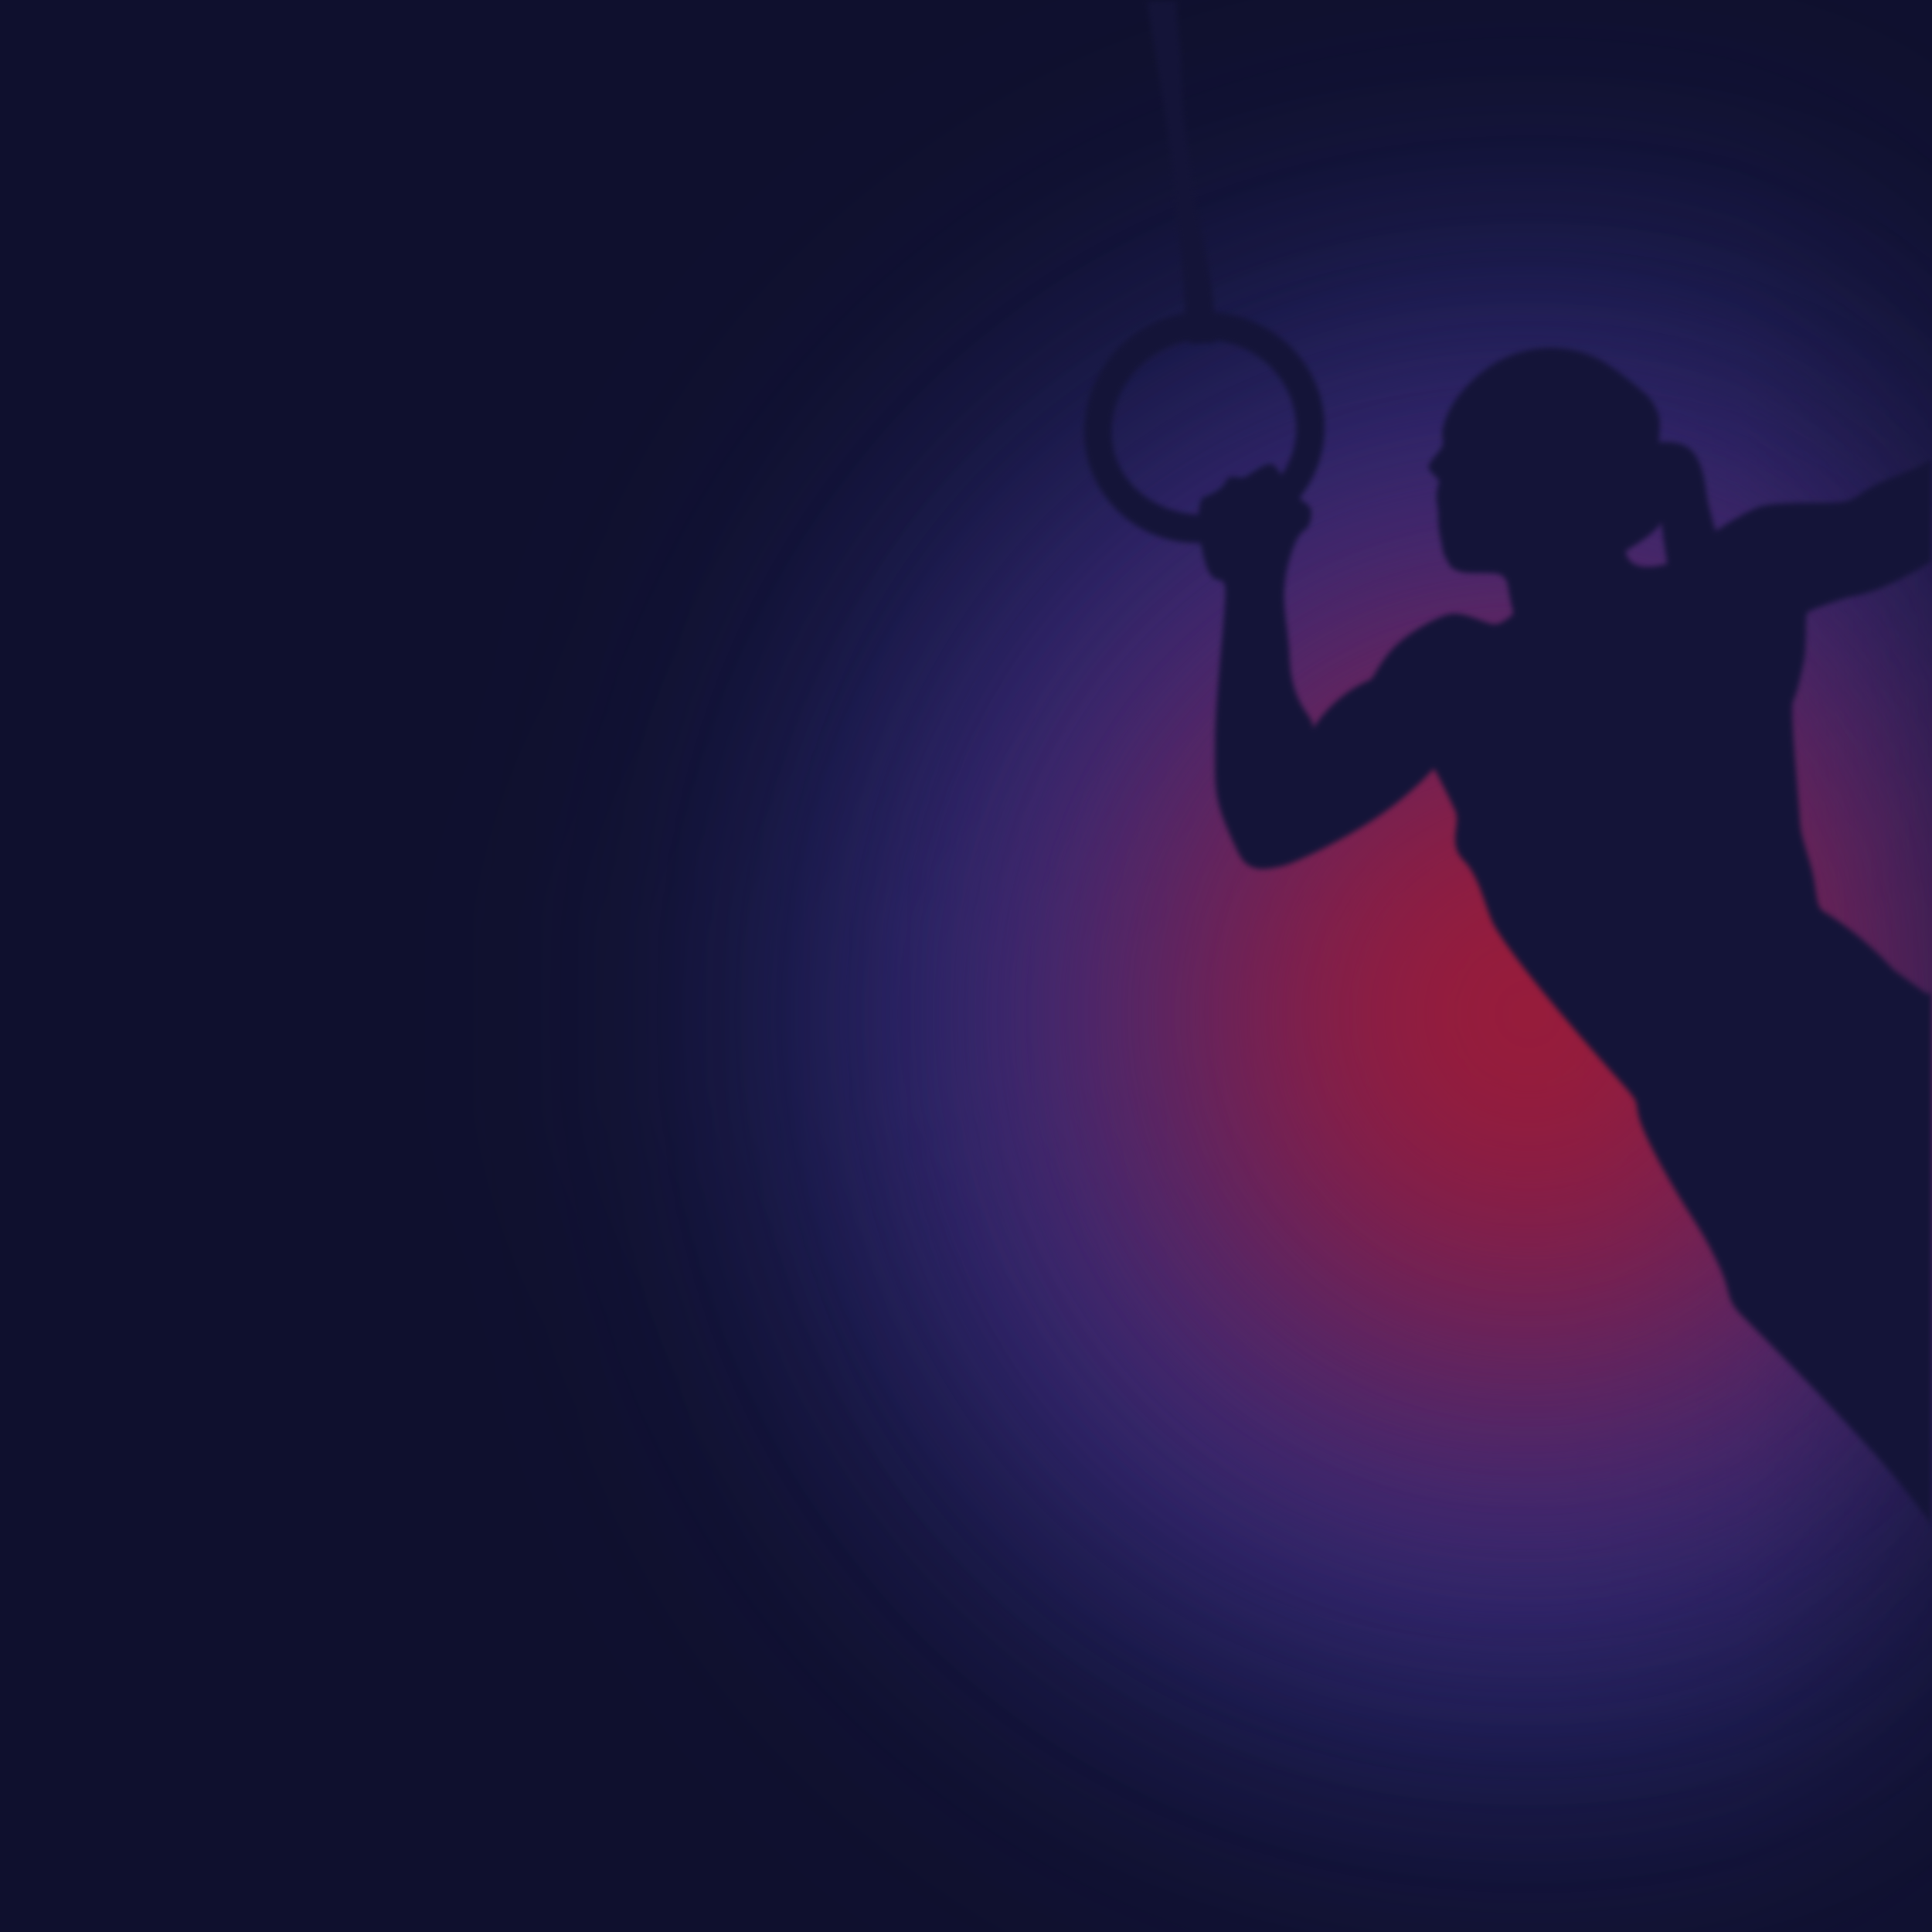
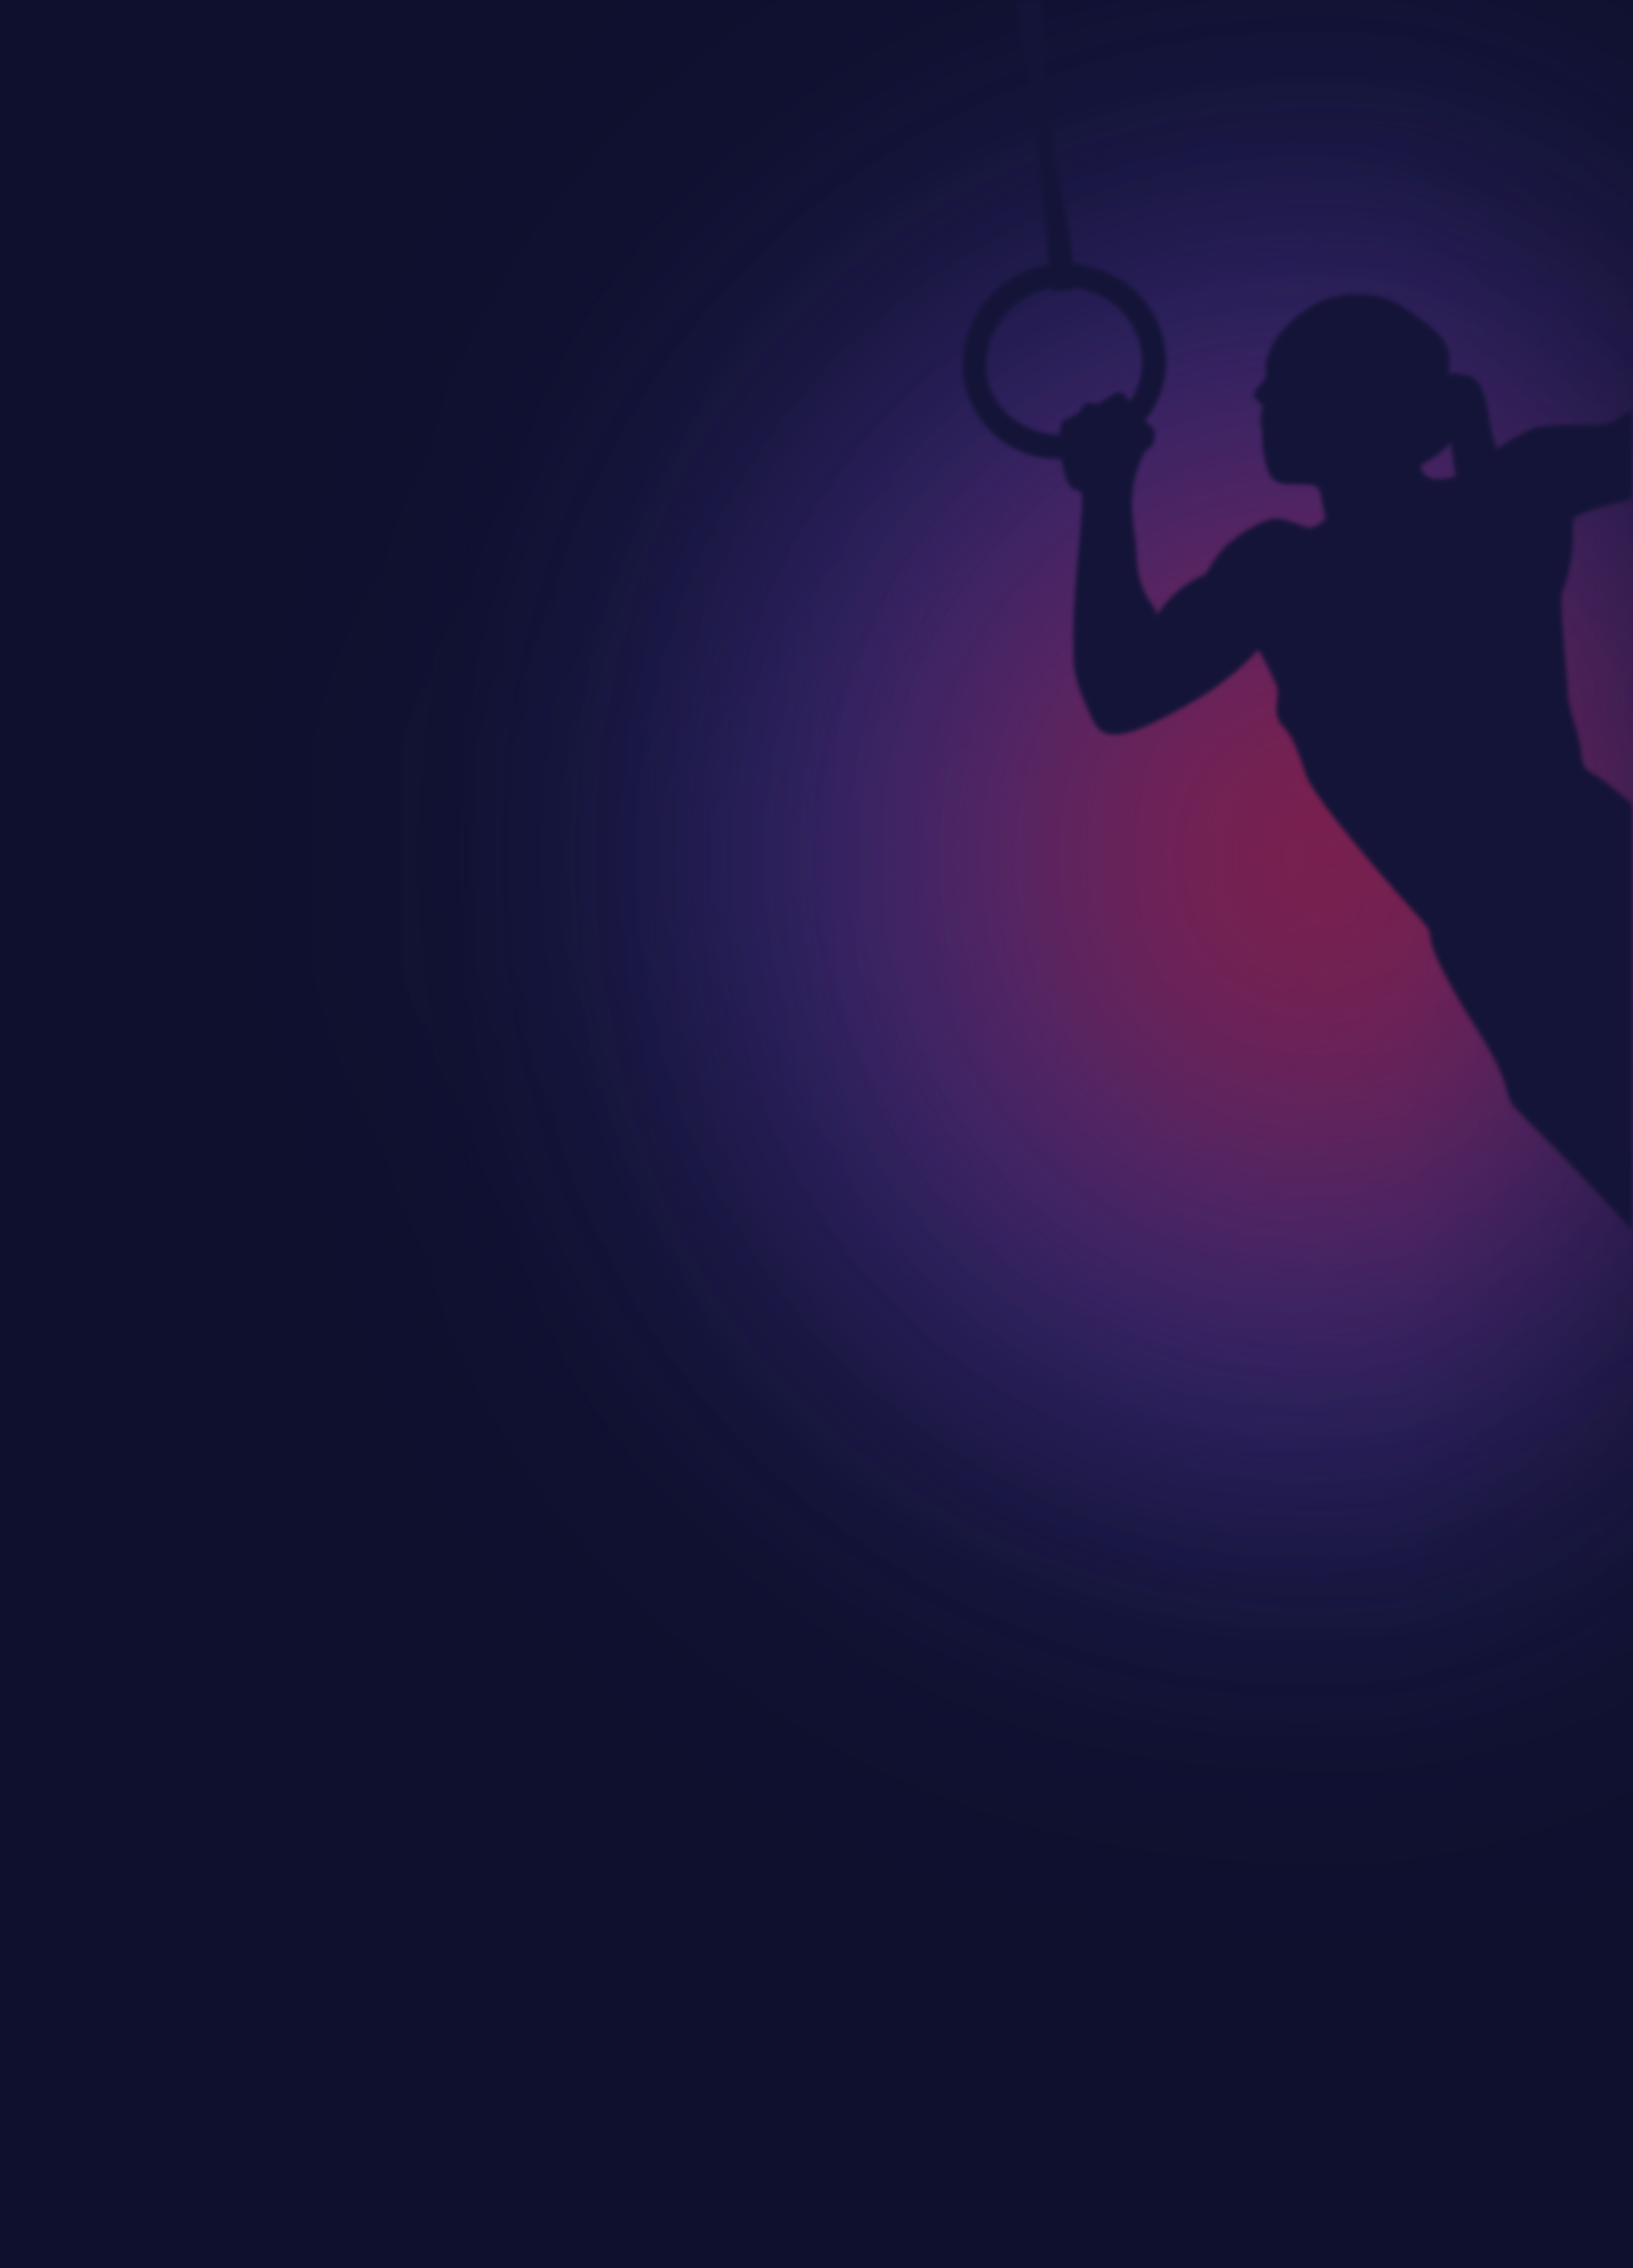
- <svg xmlns="http://www.w3.org/2000/svg" width="1440" height="1440" viewBox="0 0 1440 1440" fill="none">
+ <svg xmlns="http://www.w3.org/2000/svg" width="1440" height="2000" viewBox="0 0 1440 2000" fill="none">
  <g clip-path="url(#clip0_10_3)">
-     <rect width="1440" height="1440" fill="#0F102E" />
+     <rect width="1440" height="2000" fill="#0F102E" />
    <g filter="url(#filter0_f_10_3)">
-       <path d="M661.461 761.174C664.477 1028.11 881.919 1242.07 1147.13 1239.07C1412.35 1236.08 1624.9 1017.26 1621.88 750.323C1618.87 483.391 1401.42 269.429 1136.21 272.425C870.998 275.422 658.445 494.242 661.461 761.174Z" fill="#2C2D83" />
+       <path d="M702.461 761.174C705.477 1028.11 922.919 1242.07 1188.13 1239.07C1453.35 1236.08 1665.9 1017.26 1662.88 750.323C1659.87 483.391 1442.42 269.429 1177.21 272.425C911.998 275.422 699.445 494.242 702.461 761.174Z" fill="#2C2D83" />
    </g>
    <g filter="url(#filter1_f_10_3)">
-       <path d="M738.81 760.446C741.34 984.383 923.759 1163.88 1146.25 1161.37C1368.75 1158.85 1547.07 975.28 1544.54 751.342C1542.01 527.406 1359.59 347.906 1137.09 350.42C914.596 352.934 736.28 536.509 738.81 760.446Z" fill="#2C2D83" />
+       <path d="M779.81 760.446C782.34 984.383 964.759 1163.88 1187.25 1161.37C1409.75 1158.85 1588.07 975.28 1585.54 751.342C1583.01 527.406 1400.59 347.906 1178.09 350.42C955.596 352.934 777.28 536.509 779.81 760.446Z" fill="#2C2D83" />
    </g>
    <g filter="url(#filter2_f_10_3)">
-       <path d="M838.701 759.29C840.635 930.486 977.202 1067.74 1143.73 1065.86C1310.26 1063.98 1443.69 923.672 1441.76 752.477C1439.82 581.282 1303.26 444.026 1136.73 445.907C970.198 447.789 836.767 588.095 838.701 759.29Z" fill="#67235B" />
+       <path d="M879.701 759.29C881.635 930.486 1018.2 1067.74 1184.73 1065.86C1351.26 1063.98 1484.69 923.672 1482.76 752.477C1480.82 581.282 1344.26 444.026 1177.73 445.907C1011.2 447.789 877.767 588.095 879.701 759.29Z" fill="#67235B" />
    </g>
    <g filter="url(#filter3_f_10_3)">
-       <path d="M945.1 757.884C946.313 865.229 1034.32 951.266 1141.66 950.053C1249.01 948.84 1335.04 860.837 1333.83 753.492C1332.62 646.148 1244.61 560.111 1137.27 561.323C1029.92 562.536 943.888 650.539 945.1 757.884Z" fill="#BD1521" />
+       <path d="M986.1 757.884C987.313 865.229 1075.32 951.266 1182.66 950.053C1290.01 948.84 1376.04 860.837 1374.83 753.492C1373.62 646.148 1285.61 560.111 1178.27 561.323C1070.92 562.536 984.888 650.539 986.1 757.884Z" fill="#BD1521" />
    </g>
    <g filter="url(#filter4_f_10_3)">
-       <path d="M1822.18 987.498C1818.09 983.656 1804.05 967.665 1776.81 962.213C1749.56 956.762 1722.24 929.47 1705 906.435C1687.77 883.4 1692.86 786.243 1687.69 746.386C1682.51 706.53 1670.11 644.902 1652.43 599.802C1648.86 590.716 1637.67 575.919 1632.2 572.856C1619.09 565.501 1600.51 566.782 1583.97 566.159C1571.34 565.691 1533.55 606.638 1522.82 617.351C1499.26 640.887 1482.12 667.487 1474.03 679.948C1464.92 694 1459.85 704.644 1452.04 722.123C1449.8 727.107 1444.57 732.455 1442.22 735.743C1439.5 739.533 1438.56 742.475 1435.1 740.052C1426.7 734.151 1411.03 722.521 1411.03 722.521C1411.03 722.521 1389.9 697.911 1358.9 679.151C1353.86 676.088 1354 665.999 1351.83 654.403C1349.25 640.593 1342.27 624.862 1341.68 613.163C1341.06 600.373 1333.87 527.894 1336.31 523.222C1339.36 517.389 1343.47 498.75 1344.8 491.222C1346.84 479.731 1345.3 458.479 1346.9 456.592C1348.56 454.637 1375.07 445.361 1381.19 444.357C1399.96 441.276 1424.85 428.227 1446.29 414.226C1461.18 404.5 1469.94 394.307 1492.49 386.675C1556.66 364.955 1584.24 348.255 1618.17 314.352C1656.29 276.261 1659.35 278.285 1683.77 266.292C1708.21 254.299 1695.12 271.467 1715.27 264.267C1727.29 259.975 1736.09 261.291 1741.06 256.324C1747.33 250.059 1745.55 249.124 1748.87 246.407C1752.21 243.69 1752.32 241.285 1748.65 238.55C1747.09 237.373 1745.98 236.768 1743.5 237.2C1741.03 237.633 1743.28 237.235 1744.13 231.956C1744.97 226.678 1745.27 226.972 1745.03 224.463C1744.78 221.953 1746.62 223.009 1747.4 221.157C1748.09 219.513 1747.76 217.073 1747.76 214.633C1747.76 214.287 1747.24 212.746 1747.49 210.133C1747.75 207.52 1747.36 207.087 1746.05 204.612C1744.73 202.138 1744.65 201.913 1744.21 197.188C1743.92 193.883 1742.27 191.91 1736.32 190.906C1726.96 189.348 1723.81 186.389 1717.27 191.719C1709.39 198.123 1701.71 214.944 1648.25 244.157C1586.08 278.13 1537.78 289.863 1505.46 303.189C1493.39 308.156 1466.74 327.003 1436.9 344.084C1425.23 350.764 1410.38 355.437 1399.41 360.646C1383.97 367.949 1383.99 373.903 1368.16 374.595C1353.22 375.253 1323.83 373.678 1310.68 377.935C1310.68 377.935 1297.09 383.404 1278.68 395.847C1275.77 385.238 1272.64 374.508 1271.96 368.365C1269.99 350.107 1265.22 335.967 1254.92 331.727C1246.69 328.353 1236.35 329.685 1236.35 329.685C1236.35 329.685 1238 314.421 1236.49 310.233C1234.71 305.283 1232.98 299.538 1225.88 293.082C1225.88 293.082 1209.34 278.493 1195.85 270.117C1171.79 255.181 1124.82 250.301 1089.7 291.767C1081.63 301.303 1078 309.177 1075.69 317.917C1073.79 325.099 1076.04 326.12 1075.59 330.827C1075.21 334.86 1065.46 343.028 1064.75 347.943C1064.35 350.695 1072.85 358.05 1072.85 358.05C1072.85 358.05 1070.84 363.969 1070.58 369.49C1070.36 374.249 1071.88 378.472 1071.88 380.946C1071.88 398.72 1073.13 396.193 1075.78 412.444L1080.97 422.395C1090.85 429.594 1098.24 425.977 1115.85 427.535C1117.43 427.673 1121.14 429.612 1122.57 432.433C1124.04 435.306 1124.27 440.411 1125.08 444.184C1126.66 451.487 1128.03 457.371 1128.03 457.371C1128.03 457.371 1118.85 466.682 1112.27 465.176C1101.31 462.684 1089.08 454.152 1076.51 458.773C1065.08 462.961 1048.64 472.808 1039.57 481.894C1027.44 494.06 1024.1 505.535 1021.05 506.798C995.491 517.476 981.689 538.053 978.467 543.366C978.97 541.722 978.848 538.295 974.207 531.944C961.807 515.001 961.513 496.483 961.132 488.661C959.85 461.559 952.802 445.707 961.115 416.701C969.427 387.696 974.675 400.122 976.961 386.744C978.866 375.581 973.099 376.204 968.492 371.168C980.251 356.596 987.265 338.321 987.265 318.453C987.265 273.232 950.966 236.179 904.83 232.649C904.449 226.142 904.033 220.24 903.704 218.129C900.085 194.886 893.989 162.697 892.361 157.003C890.733 151.309 885.416 111.73 882.922 92C880.429 72.271 880.723 44.477 879.528 35.028C878.333 25.561 876.826 6.455 876.826 0L854.884 0.986C861.223 42.729 864.305 58.738 867.232 77.948C870.159 97.158 874.506 127.392 875.337 146.273C876.186 165.154 881.173 189.4 882.368 215.948C882.663 222.507 883.096 228.339 883.58 233.427C841.203 240.004 810.168 275.638 808.09 318.505C805.925 363.415 843.021 405.937 894.872 404.691C895.617 408.827 896.638 413.309 897.989 418.207C903.86 439.39 910.961 427.379 913.022 436.811C915.083 446.243 905.592 516.455 905.592 553.404C905.592 590.353 903.843 595.891 922.91 635.591C930.201 650.786 942.168 648.502 956.006 645.439C964.111 643.639 997.379 628.167 1024.31 610.532C1051.24 592.897 1068.78 572.683 1068.78 572.683C1068.78 572.683 1073.63 580.765 1084.65 604.319C1089.18 614.028 1078.22 628.6 1091.11 641.493C1103.07 653.452 1107.71 679.238 1113.57 689.622C1126.12 711.895 1165.75 759.522 1209.32 807.997C1232.73 834.06 1203.43 809.347 1245.76 882.154C1262.5 910.969 1266.11 912.717 1279.23 939.127C1292.36 965.553 1284.46 966.782 1299.06 981.354C1349.49 1031.75 1370.22 1054.16 1394.11 1080.12C1417.99 1106.08 1450.98 1149.57 1468.82 1179.62C1474.98 1190.02 1470.57 1221.93 1485.06 1258.05C1499.56 1294.18 1519.01 1312.84 1562.65 1365.17C1583.33 1389.96 1599.81 1412.99 1623.56 1443.69C1647.3 1474.39 1635.54 1476.57 1649.22 1498.93C1662.9 1521.29 1690.14 1507.62 1704.4 1510.65C1718.65 1513.68 1739.33 1503.55 1770.97 1476.42C1802.61 1449.28 1779.99 1460.31 1780.68 1450.2C1781.38 1440.09 1740.78 1441.63 1690.35 1417.16C1639.92 1392.69 1624.89 1300.33 1597.7 1250.33C1570.51 1200.33 1555.01 1188.51 1539.2 1138.79C1523.39 1089.07 1522.75 1084.02 1488.28 1030.97C1453.82 977.927 1472.25 993.347 1461.91 968.115C1451.2 941.982 1446.08 934.264 1446.08 934.264C1446.08 934.264 1469.51 918.273 1494.26 899.443C1519.01 880.631 1539.56 844.634 1560.81 814.106C1582.04 783.578 1585.11 763.139 1585.11 763.139C1585.11 763.139 1589.4 785.256 1600.68 809.503C1611.95 833.749 1618.38 860.712 1629.93 885.598C1635.64 897.886 1636.91 923.897 1637.32 937.258C1637.74 950.601 1636.91 946.378 1631.49 942.571C1626.07 938.781 1626.02 944.665 1624.53 949.234C1623.04 953.802 1631.21 959.254 1636.01 967.63C1640.82 976.007 1628.18 981.095 1636.23 1001.71C1644.29 1022.32 1681.16 1005.18 1697.26 1005.18C1697.26 1005.18 1731.66 1010.9 1776.15 1013.92C1820.63 1016.97 1824.39 1011.64 1831.03 1005.03C1837.64 998.418 1826.33 991.271 1822.23 987.429L1822.18 987.498ZM828.439 321.534C828.439 289.102 853.516 259.75 886.369 254.143C886.611 255.493 886.767 256.237 886.767 256.237L906.094 255.718C906.094 255.718 906.06 254.956 905.99 253.676C940.229 257.656 966.102 285.952 966.102 319.371C966.102 332.108 961.963 344.067 955.088 354.139C954.62 353.481 954.118 352.754 953.598 351.889C948.264 343.132 945.147 344.724 934.825 351.283C924.486 357.842 928.608 356.06 920.018 355.437C911.428 354.814 917.438 359.123 906.943 365.838C896.448 372.553 896.448 367.794 894.456 375.391C893.885 377.606 893.452 380.375 893.261 383.698C857.084 381.76 828.439 356.198 828.439 321.534ZM1211.59 410.644C1211.59 410.644 1235.96 396.695 1238.19 388.925C1238.19 388.925 1240.56 408.083 1242.73 420.214C1231.71 423.278 1213.96 425.735 1211.59 410.644Z" fill="#141438" />
+       <path d="M1863.18 987.498C1859.09 983.656 1845.05 967.665 1817.81 962.213C1790.56 956.762 1763.24 929.47 1746 906.435C1728.77 883.4 1733.86 786.243 1728.69 746.386C1723.51 706.53 1711.11 644.902 1693.43 599.802C1689.86 590.716 1678.67 575.919 1673.2 572.856C1660.09 565.501 1641.51 566.782 1624.97 566.159C1612.34 565.691 1574.55 606.638 1563.82 617.351C1540.26 640.887 1523.12 667.487 1515.03 679.948C1505.92 694 1500.85 704.644 1493.04 722.123C1490.8 727.107 1485.57 732.455 1483.22 735.743C1480.5 739.533 1479.56 742.475 1476.1 740.052C1467.7 734.151 1452.03 722.521 1452.03 722.521C1452.03 722.521 1430.9 697.911 1399.9 679.151C1394.86 676.088 1395 665.999 1392.83 654.403C1390.25 640.593 1383.27 624.862 1382.68 613.163C1382.06 600.373 1374.87 527.894 1377.31 523.222C1380.36 517.389 1384.47 498.75 1385.8 491.222C1387.84 479.731 1386.3 458.479 1387.9 456.592C1389.56 454.637 1416.07 445.361 1422.19 444.357C1440.96 441.276 1465.85 428.227 1487.29 414.226C1502.18 404.5 1510.94 394.307 1533.49 386.675C1597.66 364.955 1625.24 348.255 1659.17 314.352C1697.29 276.261 1700.35 278.285 1724.77 266.292C1749.21 254.299 1736.12 271.467 1756.27 264.267C1768.29 259.975 1777.09 261.291 1782.06 256.324C1788.33 250.059 1786.55 249.124 1789.87 246.407C1793.21 243.69 1793.32 241.285 1789.65 238.55C1788.09 237.373 1786.98 236.768 1784.5 237.2C1782.03 237.633 1784.28 237.235 1785.13 231.956C1785.97 226.678 1786.27 226.972 1786.03 224.463C1785.78 221.953 1787.62 223.009 1788.4 221.157C1789.09 219.513 1788.76 217.073 1788.76 214.633C1788.76 214.287 1788.24 212.746 1788.49 210.133C1788.75 207.52 1788.36 207.087 1787.05 204.612C1785.73 202.138 1785.65 201.913 1785.21 197.188C1784.92 193.883 1783.27 191.91 1777.32 190.906C1767.96 189.348 1764.81 186.389 1758.27 191.719C1750.39 198.123 1742.71 214.944 1689.25 244.157C1627.08 278.13 1578.78 289.863 1546.46 303.189C1534.39 308.156 1507.74 327.003 1477.9 344.084C1466.23 350.764 1451.38 355.437 1440.41 360.646C1424.97 367.949 1424.99 373.903 1409.16 374.595C1394.22 375.253 1364.83 373.678 1351.68 377.935C1351.68 377.935 1338.09 383.404 1319.68 395.847C1316.77 385.238 1313.64 374.508 1312.96 368.365C1310.99 350.107 1306.22 335.967 1295.92 331.727C1287.69 328.353 1277.35 329.685 1277.35 329.685C1277.35 329.685 1279 314.421 1277.49 310.233C1275.71 305.283 1273.98 299.538 1266.88 293.082C1266.88 293.082 1250.34 278.493 1236.85 270.117C1212.79 255.181 1165.82 250.301 1130.7 291.767C1122.63 301.303 1119 309.177 1116.69 317.917C1114.79 325.099 1117.04 326.12 1116.59 330.827C1116.21 334.86 1106.46 343.028 1105.75 347.943C1105.35 350.695 1113.85 358.05 1113.85 358.05C1113.85 358.05 1111.84 363.969 1111.58 369.49C1111.36 374.249 1112.88 378.472 1112.88 380.946C1112.88 398.72 1114.13 396.193 1116.78 412.444L1121.97 422.395C1131.85 429.594 1139.24 425.977 1156.85 427.535C1158.43 427.673 1162.14 429.612 1163.57 432.433C1165.04 435.306 1165.27 440.411 1166.08 444.184C1167.66 451.487 1169.03 457.371 1169.03 457.371C1169.03 457.371 1159.85 466.682 1153.27 465.176C1142.31 462.684 1130.08 454.152 1117.51 458.773C1106.08 462.961 1089.64 472.808 1080.57 481.894C1068.44 494.06 1065.1 505.535 1062.05 506.798C1036.49 517.476 1022.69 538.053 1019.47 543.366C1019.97 541.722 1019.85 538.295 1015.21 531.944C1002.81 515.001 1002.51 496.483 1002.13 488.661C1000.85 461.559 993.802 445.707 1002.11 416.701C1010.43 387.696 1015.67 400.122 1017.96 386.744C1019.87 375.581 1014.1 376.204 1009.49 371.168C1021.25 356.596 1028.26 338.321 1028.26 318.453C1028.26 273.232 991.966 236.179 945.83 232.649C945.449 226.142 945.033 220.24 944.704 218.129C941.085 194.886 934.989 162.697 933.361 157.003C931.733 151.309 926.416 111.73 923.922 92C921.429 72.271 921.723 44.477 920.528 35.028C919.333 25.561 917.826 6.455 917.826 0L895.884 0.986C902.223 42.729 905.305 58.738 908.232 77.948C911.159 97.158 915.506 127.392 916.337 146.273C917.186 165.154 922.173 189.4 923.368 215.948C923.663 222.507 924.096 228.339 924.58 233.427C882.203 240.004 851.168 275.638 849.09 318.505C846.925 363.415 884.021 405.937 935.872 404.691C936.617 408.827 937.638 413.309 938.989 418.207C944.86 439.39 951.961 427.379 954.022 436.811C956.083 446.243 946.592 516.455 946.592 553.404C946.592 590.353 944.843 595.891 963.91 635.591C971.201 650.786 983.168 648.502 997.006 645.439C1005.11 643.639 1038.38 628.167 1065.31 610.532C1092.24 592.897 1109.78 572.683 1109.78 572.683C1109.78 572.683 1114.63 580.765 1125.65 604.319C1130.18 614.028 1119.22 628.6 1132.11 641.493C1144.07 653.452 1148.71 679.238 1154.57 689.622C1167.12 711.895 1206.75 759.522 1250.32 807.997C1273.73 834.06 1244.43 809.347 1286.76 882.154C1303.5 910.969 1307.11 912.717 1320.23 939.127C1333.36 965.553 1325.46 966.782 1340.06 981.354C1390.49 1031.75 1411.22 1054.16 1435.11 1080.12C1458.99 1106.08 1491.98 1149.57 1509.82 1179.62C1515.98 1190.02 1511.57 1221.93 1526.06 1258.05C1540.56 1294.18 1560.01 1312.84 1603.65 1365.17C1624.33 1389.96 1640.81 1412.99 1664.56 1443.69C1688.3 1474.39 1676.54 1476.57 1690.22 1498.93C1703.9 1521.29 1731.14 1507.62 1745.4 1510.65C1759.65 1513.68 1780.33 1503.55 1811.97 1476.42C1843.61 1449.28 1820.99 1460.31 1821.68 1450.2C1822.38 1440.09 1781.78 1441.63 1731.35 1417.16C1680.92 1392.69 1665.89 1300.33 1638.7 1250.33C1611.51 1200.33 1596.01 1188.51 1580.2 1138.79C1564.39 1089.07 1563.75 1084.02 1529.28 1030.97C1494.82 977.927 1513.25 993.347 1502.91 968.115C1492.2 941.982 1487.08 934.264 1487.08 934.264C1487.08 934.264 1510.51 918.273 1535.26 899.443C1560.01 880.631 1580.56 844.634 1601.81 814.106C1623.04 783.578 1626.11 763.139 1626.11 763.139C1626.11 763.139 1630.4 785.256 1641.68 809.503C1652.95 833.749 1659.38 860.712 1670.93 885.598C1676.64 897.886 1677.91 923.897 1678.32 937.258C1678.74 950.601 1677.91 946.378 1672.49 942.571C1667.07 938.781 1667.02 944.665 1665.53 949.234C1664.04 953.802 1672.21 959.254 1677.01 967.63C1681.82 976.007 1669.18 981.095 1677.23 1001.71C1685.29 1022.32 1722.16 1005.18 1738.26 1005.18C1738.26 1005.18 1772.66 1010.9 1817.15 1013.92C1861.63 1016.97 1865.39 1011.64 1872.03 1005.03C1878.64 998.418 1867.33 991.271 1863.23 987.429L1863.18 987.498ZM869.439 321.534C869.439 289.102 894.516 259.75 927.369 254.143C927.611 255.493 927.767 256.237 927.767 256.237L947.094 255.718C947.094 255.718 947.06 254.956 946.99 253.676C981.229 257.656 1007.1 285.952 1007.1 319.371C1007.1 332.108 1002.96 344.067 996.088 354.139C995.62 353.481 995.118 352.754 994.598 351.889C989.264 343.132 986.147 344.724 975.825 351.283C965.486 357.842 969.608 356.06 961.018 355.437C952.428 354.814 958.438 359.123 947.943 365.838C937.448 372.553 937.448 367.794 935.456 375.391C934.885 377.606 934.452 380.375 934.261 383.698C898.084 381.76 869.439 356.198 869.439 321.534ZM1252.59 410.644C1252.59 410.644 1276.96 396.695 1279.19 388.925C1279.19 388.925 1281.56 408.083 1283.73 420.214C1272.71 423.278 1254.96 425.735 1252.59 410.644Z" fill="#141438" />
    </g>
  </g>
  <defs>
-     <filter id="filter0_f_10_3" x="121.429" y="-267.606" width="2040.48" height="2046.71" filterUnits="userSpaceOnUse" color-interpolation-filters="sRGB">
+     <filter id="filter0_f_10_3" x="162.429" y="-267.606" width="2040.48" height="2046.71" filterUnits="userSpaceOnUse" color-interpolation-filters="sRGB">
      <feFlood flood-opacity="0" result="BackgroundImageFix" />
      <feBlend mode="normal" in="SourceGraphic" in2="BackgroundImageFix" result="shape" />
      <feGaussianBlur stdDeviation="270" result="effect1_foregroundBlur_10_3" />
    </filter>
-     <filter id="filter1_f_10_3" x="198.783" y="-189.606" width="1885.78" height="1891" filterUnits="userSpaceOnUse" color-interpolation-filters="sRGB">
+     <filter id="filter1_f_10_3" x="239.783" y="-189.606" width="1885.78" height="1891" filterUnits="userSpaceOnUse" color-interpolation-filters="sRGB">
      <feFlood flood-opacity="0" result="BackgroundImageFix" />
      <feBlend mode="normal" in="SourceGraphic" in2="BackgroundImageFix" result="shape" />
      <feGaussianBlur stdDeviation="270" result="effect1_foregroundBlur_10_3" />
    </filter>
-     <filter id="filter2_f_10_3" x="298.681" y="-94.112" width="1683.1" height="1699.99" filterUnits="userSpaceOnUse" color-interpolation-filters="sRGB">
+     <filter id="filter2_f_10_3" x="339.681" y="-94.112" width="1683.1" height="1699.99" filterUnits="userSpaceOnUse" color-interpolation-filters="sRGB">
      <feFlood flood-opacity="0" result="BackgroundImageFix" />
      <feBlend mode="normal" in="SourceGraphic" in2="BackgroundImageFix" result="shape" />
      <feGaussianBlur stdDeviation="270" result="effect1_foregroundBlur_10_3" />
    </filter>
-     <filter id="filter3_f_10_3" x="405.088" y="21.311" width="1468.75" height="1468.76" filterUnits="userSpaceOnUse" color-interpolation-filters="sRGB">
+     <filter id="filter3_f_10_3" x="446.088" y="21.311" width="1468.75" height="1468.76" filterUnits="userSpaceOnUse" color-interpolation-filters="sRGB">
      <feFlood flood-opacity="0" result="BackgroundImageFix" />
      <feBlend mode="normal" in="SourceGraphic" in2="BackgroundImageFix" result="shape" />
      <feGaussianBlur stdDeviation="270" result="effect1_foregroundBlur_10_3" />
    </filter>
-     <filter id="filter4_f_10_3" x="804" y="-4" width="1033.06" height="1520.06" filterUnits="userSpaceOnUse" color-interpolation-filters="sRGB">
+     <filter id="filter4_f_10_3" x="845" y="-4" width="1033.06" height="1520.06" filterUnits="userSpaceOnUse" color-interpolation-filters="sRGB">
      <feFlood flood-opacity="0" result="BackgroundImageFix" />
      <feBlend mode="normal" in="SourceGraphic" in2="BackgroundImageFix" result="shape" />
      <feGaussianBlur stdDeviation="2" result="effect1_foregroundBlur_10_3" />
    </filter>
    <clipPath id="clip0_10_3">
-       <rect width="1440" height="1440" fill="white" />
+       <rect width="1440" height="2000" fill="white" />
    </clipPath>
  </defs>
</svg>
